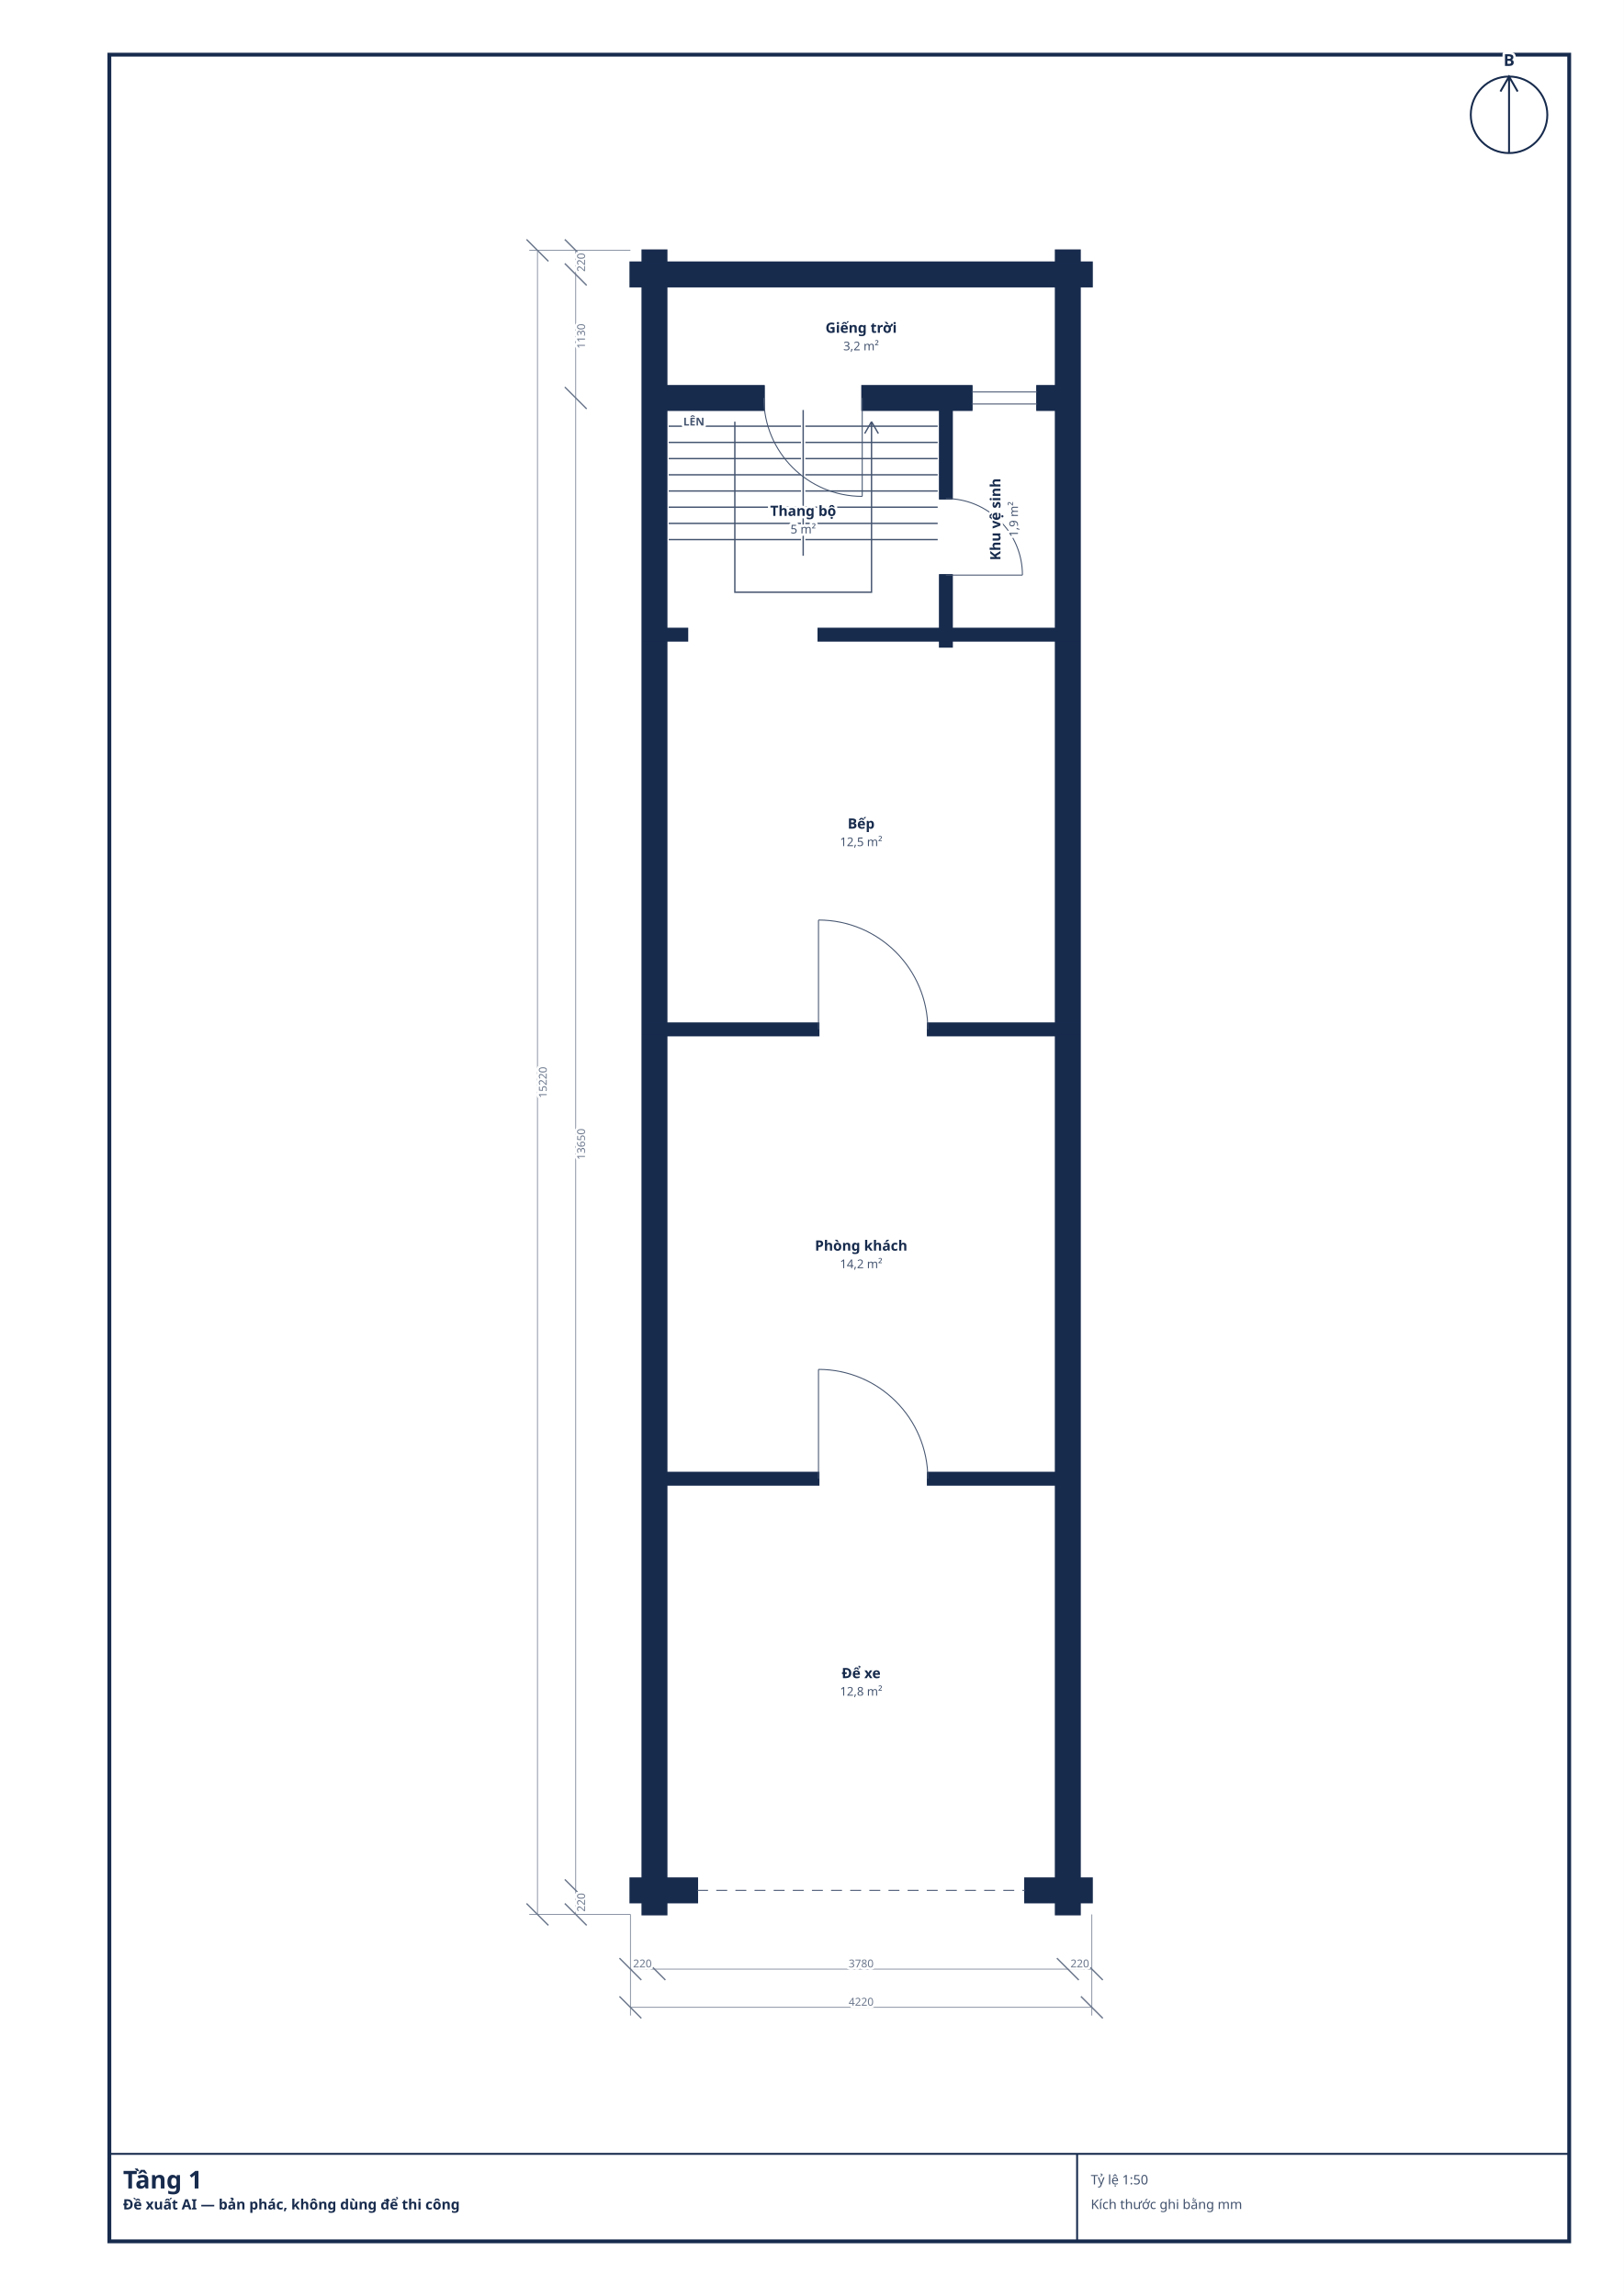
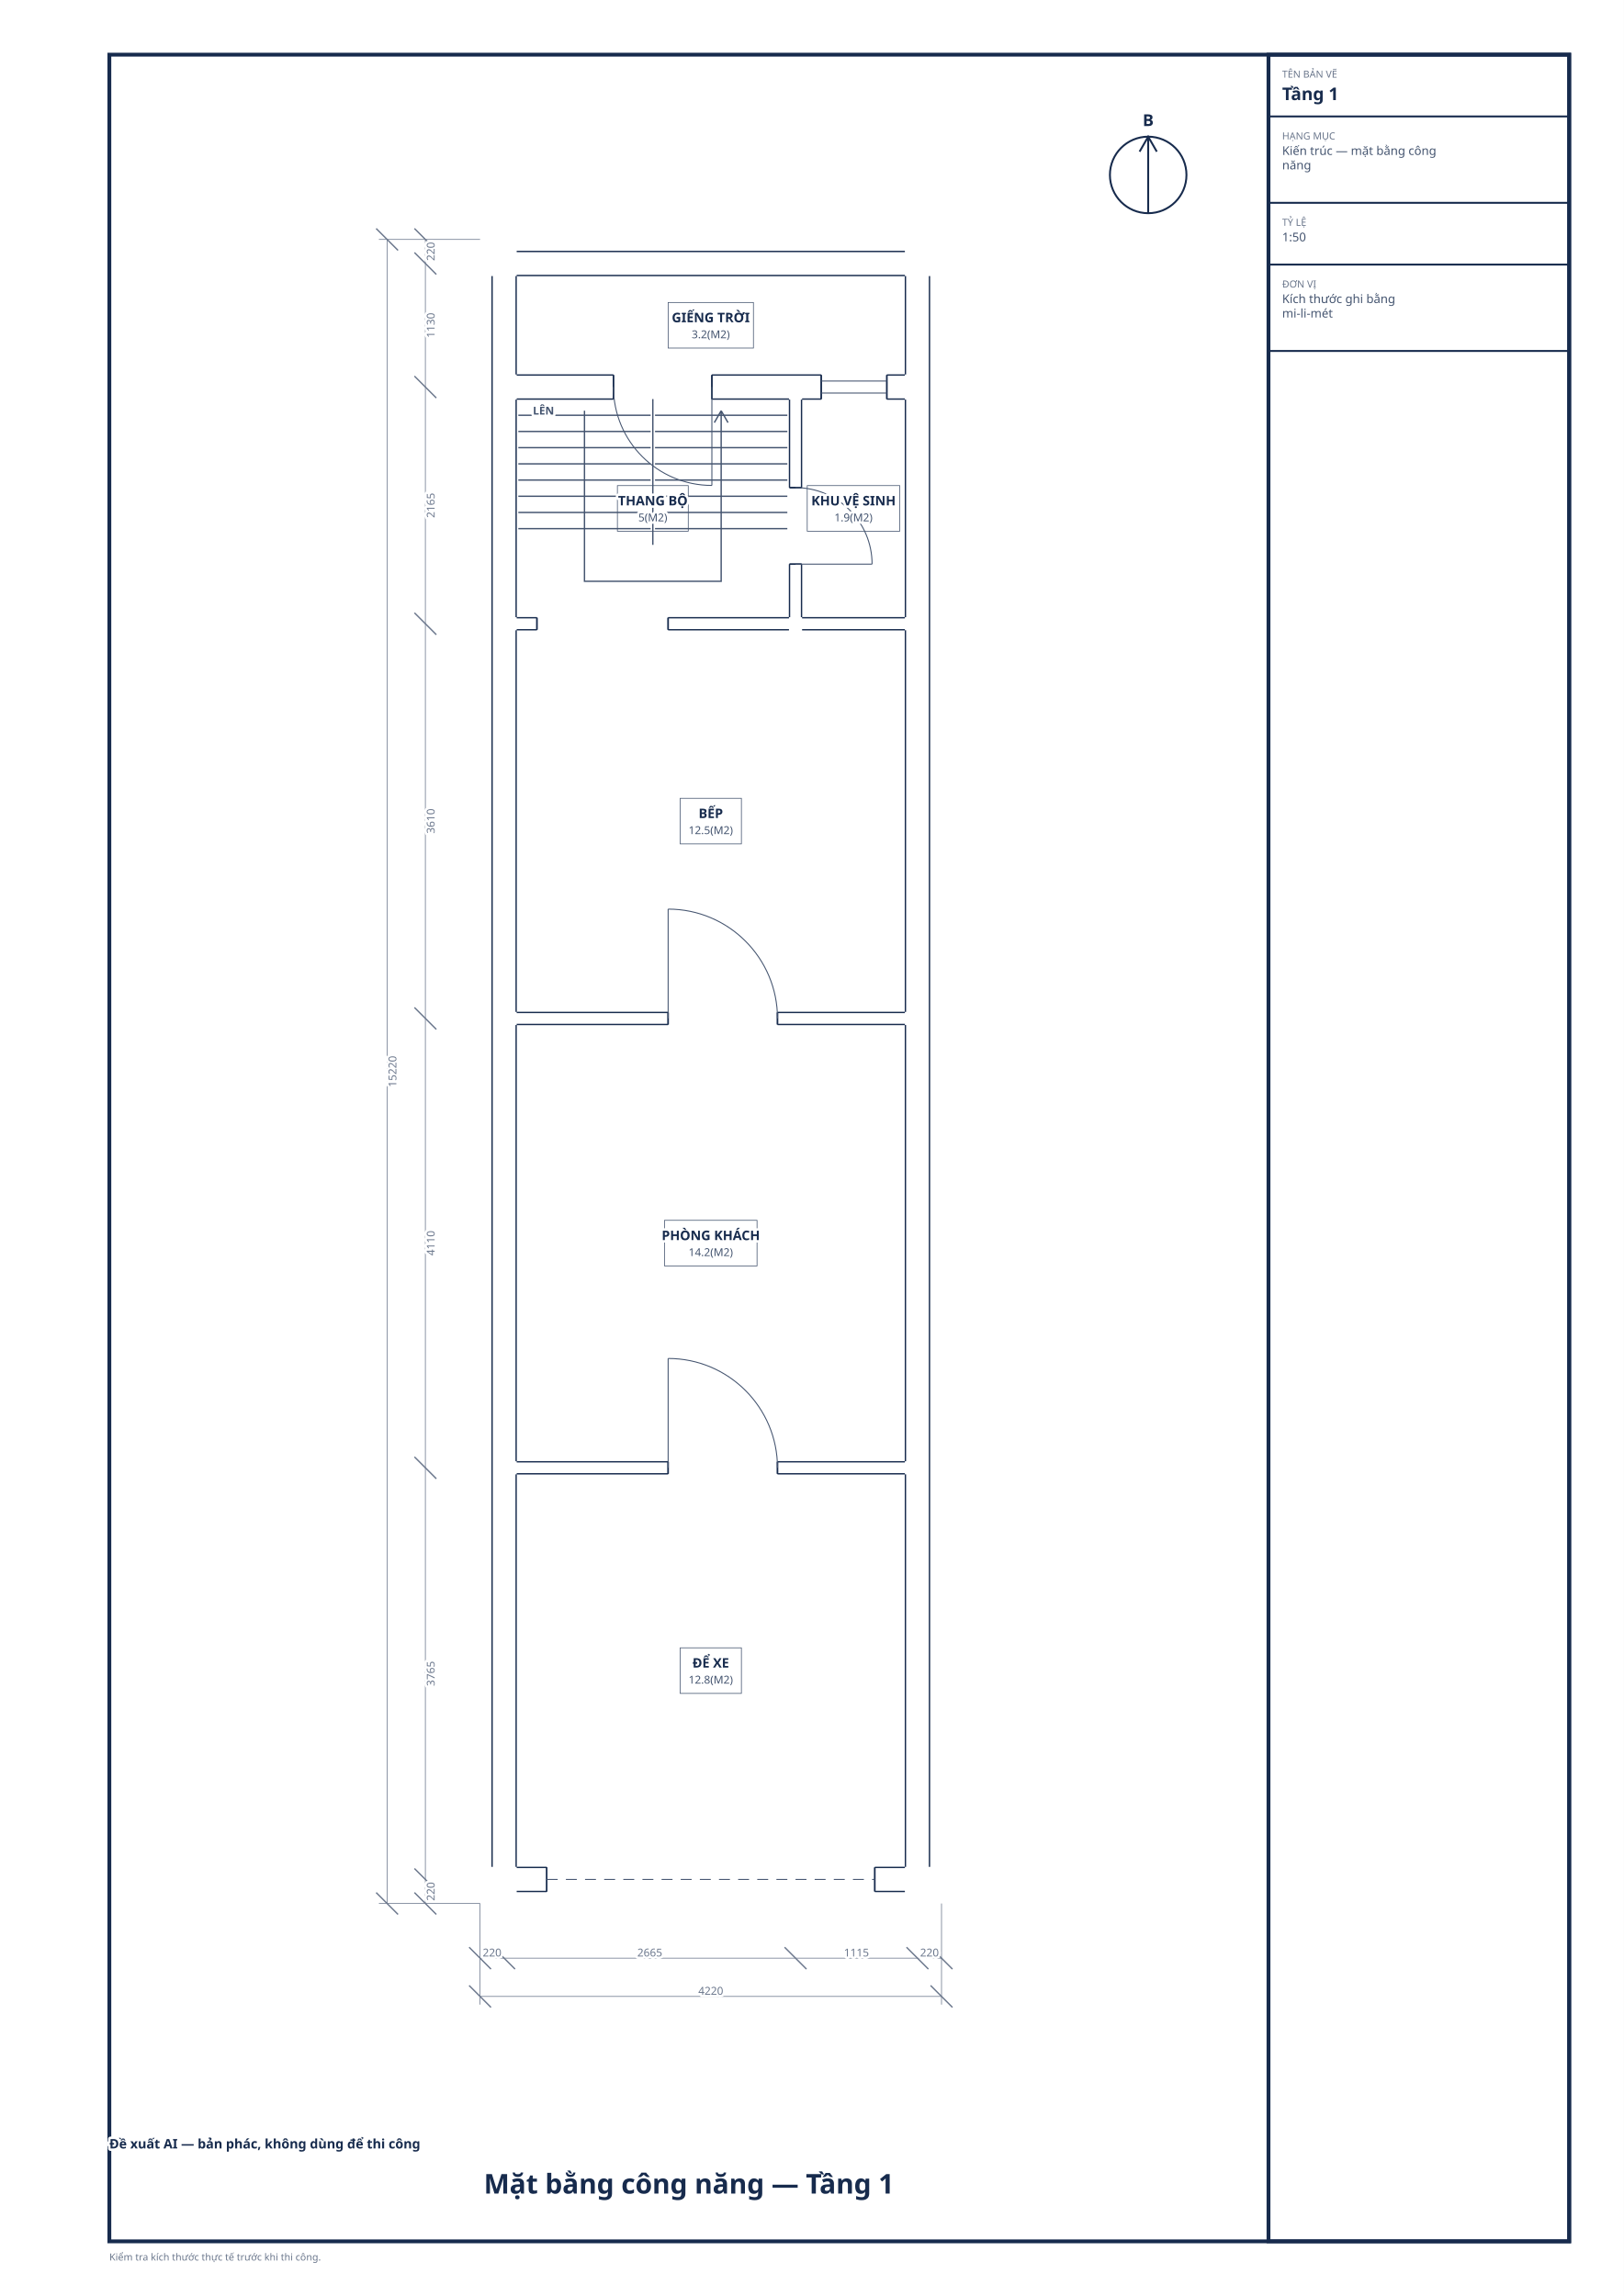
<svg xmlns="http://www.w3.org/2000/svg" viewBox="0 0 297 420" width="297mm" height="420mm">
-   <style>text{font-family:'Be Vietnam Pro', 'Noto Sans', 'Segoe UI', system-ui, sans-serif;text-anchor:middle;dominant-baseline:middle;paint-order:stroke;stroke:#FFFFFF;stroke-width:0.9;stroke-linejoin:round}.fr{stroke:#172B4D;stroke-width:0.7;fill:none;}.tr{stroke:#172B4D;stroke-width:0.35;fill:none;}.w{stroke:#172B4D;stroke-width:0.35;fill:#172B4D}.rl{stroke:#44546F;stroke-width:0.18;fill:none;}.op{stroke:#172B4D;stroke-width:0.25;fill:none;}.dl{stroke:#44546F;stroke-width:0.18;fill:none;}.wn{stroke:#44546F;stroke-width:0.18;fill:none;}.st{stroke:#44546F;stroke-width:0.25;fill:none;}.sa{stroke:#44546F;stroke-width:0.25;fill:none;}.vd{stroke:#44546F;stroke-width:0.18;fill:#DCDFE4}.nt{stroke:#172B4D;stroke-width:0.35;fill:none;}.dm{stroke:#6B778C;stroke-width:0.13;fill:none;}.dt{stroke:#6B778C;stroke-width:0.25;fill:none;}.tn{font-size:2.6px;fill:#172B4D;font-weight:600;}.ta{font-size:2.2px;fill:#44546F;}.td{font-size:2px;fill:#6B778C;}.tst{font-size:2px;fill:#44546F;font-weight:600;}.tl{font-size:4.5px;fill:#172B4D;font-weight:700;text-anchor:start;}.tw{font-size:2.6px;fill:#172B4D;font-weight:600;text-anchor:start;}.ts{font-size:2.4px;fill:#44546F;text-anchor:start;}.tnn{font-size:3px;fill:#172B4D;font-weight:700;}</style>
+   <style>text{font-family:'Be Vietnam Pro', 'Noto Sans', 'Segoe UI', system-ui, sans-serif;text-anchor:middle;dominant-baseline:middle;paint-order:stroke;stroke:#FFFFFF;stroke-width:0.9;stroke-linejoin:round}.fr{stroke:#172B4D;stroke-width:0.7;fill:none;}.tr{stroke:#172B4D;stroke-width:0.35;fill:none;}.wf{fill:#FFFFFF;stroke:none}.w{stroke:#172B4D;stroke-width:0.25;fill:none;}.cl{fill:#172B4D;stroke:#172B4D;stroke-width:0.25}.lb{fill:none;stroke:#44546F;stroke-width:0.13}.rl{stroke:#44546F;stroke-width:0.18;fill:none;}.op{stroke:#172B4D;stroke-width:0.25;fill:none;}.dl{stroke:#44546F;stroke-width:0.18;fill:none;}.wn{stroke:#44546F;stroke-width:0.18;fill:none;}.st{stroke:#44546F;stroke-width:0.25;fill:none;}.sa{stroke:#44546F;stroke-width:0.25;fill:none;}.vd{stroke:#44546F;stroke-width:0.18;fill:#DCDFE4}.nt{stroke:#172B4D;stroke-width:0.35;fill:none;}.dm{stroke:#6B778C;stroke-width:0.13;fill:none;}.dt{stroke:#6B778C;stroke-width:0.25;fill:none;}.tn{font-size:2.4px;fill:#172B4D;font-weight:600;}.ta{font-size:2px;fill:#44546F;}.td{font-size:2px;fill:#6B778C;}.tst{font-size:2px;fill:#44546F;font-weight:600;}.tl{font-size:3.2px;fill:#172B4D;font-weight:700;text-anchor:start;}.tw{font-size:2.4px;fill:#172B4D;font-weight:600;text-anchor:start;}.ts{font-size:2.2px;fill:#44546F;text-anchor:start;}.tnn{font-size:3px;fill:#172B4D;font-weight:700;}.tt{font-size:5px;fill:#172B4D;font-weight:700;}.tbl{font-size:1.8px;fill:#6B778C;text-anchor:start;}.tf{font-size:1.8px;fill:#6B778C;text-anchor:start;}</style>
  <rect x="0" y="0" width="297" height="420" fill="#FFFFFF" />
  <rect x="20" y="10" width="267" height="400" class="fr" />
-   <path class="tr" d="M 20 394 L 287 394 M 197 394 L 197 410" />
-   <text x="22.5" y="398.75" class="tl">Tầng 1</text>
-   <text x="22.5" y="403.25" class="tw">Đề xuất AI — bản phác, không dùng để thi công</text>
-   <text x="199.5" y="398.75" class="ts">Tỷ lệ 1:50</text>
-   <text x="199.5" y="403.25" class="ts">Kích thước ghi bằng mm</text>
-   <path class="w" d="M 121.9 350.2 L 121.9 45.8 L 117.5 45.8 L 117.5 350.2 Z M 197.5 350.2 L 197.5 45.8 L 193.1 45.8 L 193.1 350.2 Z M 115.3 348 L 127.5 348 L 127.5 343.6 L 115.3 343.6 Z M 187.5 348 L 199.7 348 L 199.7 343.6 L 187.5 343.6 Z M 115.3 52.4 L 199.7 52.4 L 199.7 48 L 115.3 48 Z M 117.5 75 L 139.7 75 L 139.7 70.6 L 117.5 70.6 Z M 157.7 75 L 177.7 75 L 177.7 70.6 L 157.7 70.6 Z M 189.7 75 L 197.5 75 L 197.5 70.6 L 189.7 70.6 Z M 117.5 271.6 L 149.7 271.6 L 149.7 269.4 L 117.5 269.4 Z M 169.7 271.6 L 197.5 271.6 L 197.5 269.4 L 169.7 269.4 Z M 117.5 189.4 L 149.7 189.4 L 149.7 187.2 L 117.5 187.2 Z M 169.7 189.4 L 197.5 189.4 L 197.5 187.2 L 169.7 187.2 Z M 117.5 117.2 L 125.7 117.2 L 125.7 115 L 117.5 115 Z M 149.7 117.2 L 197.5 117.2 L 197.5 115 L 149.7 115 Z M 174.1 118.3 L 174.1 105.2 L 171.9 105.2 L 171.9 118.3 Z M 174.1 91.2 L 174.1 72.8 L 171.9 72.8 L 171.9 91.2 Z" />
-   <path class="op" d="M 127.5 348 L 127.5 343.6 M 187.5 348 L 187.5 343.6 M 149.7 271.6 L 149.7 269.4 M 169.7 271.6 L 169.7 269.4 M 149.7 189.4 L 149.7 187.2 M 169.7 189.4 L 169.7 187.2 M 125.7 117.2 L 125.7 115 M 149.7 117.2 L 149.7 115 M 174.1 105.2 L 171.9 105.2 M 174.1 91.2 L 171.9 91.2 M 139.7 75 L 139.7 70.6 M 157.7 75 L 157.7 70.6 M 177.7 75 L 177.7 70.6 M 189.7 75 L 189.7 70.6" />
-   <path class="wn" d="M 177.7 71.7 L 189.7 71.7 M 177.7 73.9 L 189.7 73.9" />
-   <path class="dl" d="M 149.7 270.5 L 149.7 250.5 M 149.7 250.5 A 20 20 0 0 1 169.7 270.5 M 149.7 188.3 L 149.7 168.3 M 149.7 168.3 A 20 20 0 0 1 169.7 188.3 M 173 105.2 L 187 105.2 M 187 105.2 A 14 14 0 0 0 173 91.2 M 157.7 72.8 L 157.7 90.8 M 157.7 90.8 A 18 18 0 0 1 139.7 72.8" />
-   <path class="dl" d="M 127.5 345.8 L 187.5 345.8" stroke-dasharray="2 1.5" />
-   <path class="st" d="M 122.3 77.963 L 146.5 77.963 M 122.3 80.926 L 146.5 80.926 M 122.3 83.889 L 146.5 83.889 M 122.3 86.852 L 146.5 86.852 M 122.3 89.815 L 146.5 89.815 M 122.3 92.778 L 146.5 92.778 M 122.3 95.741 L 146.5 95.741 M 122.3 98.704 L 146.5 98.704 M 147.3 98.704 L 171.5 98.704 M 147.3 95.741 L 171.5 95.741 M 147.3 92.778 L 171.5 92.778 M 147.3 89.815 L 171.5 89.815 M 147.3 86.852 L 171.5 86.852 M 147.3 83.889 L 171.5 83.889 M 147.3 80.926 L 171.5 80.926 M 147.3 77.963 L 171.5 77.963 M 146.9 75 L 146.9 101.667" />
-   <path class="sa" d="M 134.4 77.133 L 134.4 101.667 L 134.4 108.333 L 159.4 108.333 L 159.4 101.667 L 159.4 77.133 M 158.15 79.308 L 159.4 77.133 M 160.65 79.308 L 159.4 77.133" />
-   <text x="126.9" y="77.133" class="tst">LÊN</text>
-   <text x="157.5" y="306.06" class="tn">Để xe</text>
-   <text x="157.5" y="309.42" class="ta">12,8 m²</text>
-   <text x="157.5" y="227.86" class="tn">Phòng khách</text>
-   <text x="157.5" y="231.22" class="ta">14,2 m²</text>
-   <text x="157.5" y="150.66" class="tn">Bếp</text>
-   <text x="157.5" y="154.02" class="ta">12,5 m²</text>
-   <text x="146.9" y="93.46" class="tn">Thang bộ</text>
-   <text x="146.9" y="96.82" class="ta">5 m²</text>
-   <text x="183.6" y="93.46" class="tn" transform="rotate(-90 183.6 95)">Khu vệ sinh</text>
-   <text x="183.6" y="96.82" class="ta" transform="rotate(-90 183.6 95)">1,9 m²</text>
-   <text x="157.5" y="59.96" class="tn">Giếng trời</text>
-   <text x="157.5" y="63.32" class="ta">3,2 m²</text>
-   <path class="dm" d="M 115.3 360.2 L 199.7 360.2 M 115.3 367.2 L 199.7 367.2 M 115.3 350.2 L 115.3 368.7 M 199.7 350.2 L 199.7 368.7" />
-   <path class="dt" d="M 113.3 358.2 L 117.3 362.2 M 117.7 358.2 L 121.7 362.2 M 193.3 358.2 L 197.3 362.2 M 197.7 358.2 L 201.7 362.2 M 113.3 365.2 L 117.3 369.2 M 197.7 365.2 L 201.7 369.2" />
-   <text x="117.5" y="359.2" class="td">220</text>
-   <text x="157.5" y="359.2" class="td">3780</text>
-   <text x="197.5" y="359.2" class="td">220</text>
-   <text x="157.5" y="366.2" class="td">4220</text>
-   <path class="dm" d="M 105.3 350.2 L 105.3 45.8 M 98.3 350.2 L 98.3 45.8 M 115.3 350.2 L 96.8 350.2 M 115.3 45.8 L 96.8 45.8" />
-   <path class="dt" d="M 103.3 348.2 L 107.3 352.2 M 103.3 343.8 L 107.3 347.8 M 103.3 70.8 L 107.3 74.8 M 103.3 48.2 L 107.3 52.2 M 103.3 43.8 L 107.3 47.8 M 96.3 348.2 L 100.3 352.2 M 96.3 43.8 L 100.3 47.8" />
-   <text x="106.3" y="348" class="td" transform="rotate(-90 106.3 348)">220</text>
-   <text x="106.3" y="209.3" class="td" transform="rotate(-90 106.3 209.3)">13650</text>
-   <text x="106.3" y="61.5" class="td" transform="rotate(-90 106.3 61.5)">1130</text>
-   <text x="106.3" y="48" class="td" transform="rotate(-90 106.3 48)">220</text>
-   <text x="99.3" y="198" class="td" transform="rotate(-90 99.3 198)">15220</text>
-   <circle cx="276" cy="21" r="7" class="nt" />
-   <path class="nt" d="M 276 28 L 276 14 M 274.425 16.741 L 276 14 L 277.575 16.741" />
-   <text x="276" y="11" class="tnn">B</text>
+   <rect x="232" y="10" width="55" height="400" class="fr" />
+   <text x="234.5" y="13.58" class="tbl">TÊN BẢN VẼ</text>
+   <text x="234.5" y="17.18" class="tl">Tầng 1</text>
+   <path class="tr" d="M 232 21.3 L 287 21.3" />
+   <text x="234.5" y="24.88" class="tbl">HẠNG MỤC</text>
+   <text x="234.5" y="27.58" class="ts">Kiến trúc — mặt bằng công</text>
+   <text x="234.5" y="30.22" class="ts">năng</text>
+   <path class="tr" d="M 232 37.1 L 287 37.1" />
+   <text x="234.5" y="40.68" class="tbl">TỶ LỆ</text>
+   <text x="234.5" y="43.38" class="ts">1:50</text>
+   <path class="tr" d="M 232 48.4 L 287 48.4" />
+   <text x="234.5" y="51.98" class="tbl">ĐƠN VỊ</text>
+   <text x="234.5" y="54.68" class="ts">Kích thước ghi bằng</text>
+   <text x="234.5" y="57.32" class="ts">mi-li-mét</text>
+   <path class="tr" d="M 232 64.2 L 287 64.2" />
+   <text x="126" y="399.5" class="tt">Mặt bằng công năng — Tầng 1</text>
+   <text x="20" y="392.16" class="tw">Đề xuất AI — bản phác, không dùng để thi công</text>
+   <text x="20" y="412.88" class="tf">Kiểm tra kích thước thực tế trước khi thi công.</text>
+   <path class="wf" d="M 94.4 346 L 94.4 46 L 90 46 L 90 346 Z M 170 346 L 170 46 L 165.6 46 L 165.6 346 Z M 90 346 L 100 346 L 100 341.6 L 90 341.6 Z M 160 346 L 170 346 L 170 341.6 L 160 341.6 Z M 90 50.4 L 170 50.4 L 170 46 L 90 46 Z M 92.2 73 L 112.2 73 L 112.2 68.6 L 92.2 68.6 Z M 130.2 73 L 150.2 73 L 150.2 68.6 L 130.2 68.6 Z M 162.2 73 L 167.8 73 L 167.8 68.6 L 162.2 68.6 Z M 92.2 269.6 L 122.2 269.6 L 122.2 267.4 L 92.2 267.4 Z M 142.2 269.6 L 167.8 269.6 L 167.8 267.4 L 142.2 267.4 Z M 92.2 187.4 L 122.2 187.4 L 122.2 185.2 L 92.2 185.2 Z M 142.2 187.4 L 167.8 187.4 L 167.8 185.2 L 142.2 185.2 Z M 92.2 115.2 L 98.2 115.2 L 98.2 113 L 92.2 113 Z M 122.2 115.2 L 167.8 115.2 L 167.8 113 L 122.2 113 Z M 146.6 115.2 L 146.6 103.2 L 144.4 103.2 L 144.4 115.2 Z M 146.6 89.2 L 146.6 73 L 144.4 73 L 144.4 89.2 Z" />
+   <path class="w" d="M 94.4 341.5 L 94.4 269.7 M 94.4 267.3 L 94.4 187.5 M 94.4 185.1 L 94.4 115.3 M 94.4 112.9 L 94.4 73.1 M 94.4 68.5 L 94.4 50.5 M 90 341.5 L 90 50.5 M 170 341.5 L 170 50.5 M 165.6 341.5 L 165.6 269.7 M 165.6 267.3 L 165.6 187.5 M 165.6 185.1 L 165.6 115.3 M 165.6 112.9 L 165.6 73.1 M 165.6 68.5 L 165.6 50.5 M 94.5 346 L 100 346 M 94.5 341.6 L 100 341.6 M 100 346 L 100 341.6 M 160 346 L 165.5 346 M 160 341.6 L 165.5 341.6 M 160 346 L 160 341.6 M 94.5 50.4 L 165.5 50.4 M 94.5 46 L 165.5 46 M 94.5 73 L 112.2 73 M 94.5 68.6 L 112.2 68.6 M 112.2 73 L 112.2 68.6 M 130.2 73 L 144.3 73 M 146.7 73 L 150.2 73 M 130.2 68.6 L 150.2 68.6 M 130.2 73 L 130.2 68.6 M 150.2 73 L 150.2 68.6 M 162.2 73 L 165.5 73 M 162.2 68.6 L 165.5 68.6 M 162.2 73 L 162.2 68.6 M 94.5 269.6 L 122.2 269.6 M 94.5 267.4 L 122.2 267.4 M 122.2 269.6 L 122.2 267.4 M 142.2 269.6 L 165.5 269.6 M 142.2 267.4 L 165.5 267.4 M 142.2 269.6 L 142.2 267.4 M 94.5 187.4 L 122.2 187.4 M 94.5 185.2 L 122.2 185.2 M 122.2 187.4 L 122.2 185.2 M 142.2 187.4 L 165.5 187.4 M 142.2 185.2 L 165.5 185.2 M 142.2 187.4 L 142.2 185.2 M 94.5 115.2 L 98.2 115.2 M 94.5 113 L 98.2 113 M 98.2 115.2 L 98.2 113 M 122.2 115.2 L 144.3 115.2 M 146.7 115.2 L 165.5 115.2 M 122.2 113 L 144.3 113 M 146.7 113 L 165.5 113 M 122.2 115.2 L 122.2 113 M 146.6 112.9 L 146.6 103.2 M 144.4 112.9 L 144.4 103.2 M 146.6 103.2 L 144.4 103.2 M 146.6 89.2 L 146.6 73.1 M 144.4 89.2 L 144.4 73.1 M 146.6 89.2 L 144.4 89.2" />
+   <path class="op" d="M 100 346 L 100 341.6 M 160 346 L 160 341.6 M 122.2 269.6 L 122.2 267.4 M 142.2 269.6 L 142.2 267.4 M 122.2 187.4 L 122.2 185.2 M 142.2 187.4 L 142.2 185.2 M 98.2 115.2 L 98.2 113 M 122.2 115.2 L 122.2 113 M 146.6 103.2 L 144.4 103.2 M 146.6 89.2 L 144.4 89.2 M 112.2 73 L 112.2 68.6 M 130.2 73 L 130.2 68.6 M 150.2 73 L 150.2 68.6 M 162.2 73 L 162.2 68.6" />
+   <path class="wn" d="M 150.2 69.7 L 162.2 69.7 M 150.2 71.9 L 162.2 71.9" />
+   <path class="dl" d="M 122.2 268.5 L 122.2 248.5 M 122.2 248.5 A 20 20 0 0 1 142.2 268.5 M 122.2 186.3 L 122.2 166.3 M 122.2 166.3 A 20 20 0 0 1 142.2 186.3 M 145.5 103.2 L 159.5 103.2 M 159.5 103.2 A 14 14 0 0 0 145.5 89.2 M 130.2 70.8 L 130.2 88.8 M 130.2 88.8 A 18 18 0 0 1 112.2 70.8" />
+   <path class="dl" d="M 100 343.8 L 160 343.8" stroke-dasharray="2 1.5" />
+   <path class="st" d="M 94.8 75.963 L 119 75.963 M 94.8 78.926 L 119 78.926 M 94.8 81.889 L 119 81.889 M 94.8 84.852 L 119 84.852 M 94.8 87.815 L 119 87.815 M 94.8 90.778 L 119 90.778 M 94.8 93.741 L 119 93.741 M 94.8 96.704 L 119 96.704 M 119.8 96.704 L 144 96.704 M 119.8 93.741 L 144 93.741 M 119.8 90.778 L 144 90.778 M 119.8 87.815 L 144 87.815 M 119.8 84.852 L 144 84.852 M 119.8 81.889 L 144 81.889 M 119.8 78.926 L 144 78.926 M 119.8 75.963 L 144 75.963 M 119.4 73 L 119.4 99.667" />
+   <path class="sa" d="M 106.9 75.133 L 106.9 99.667 L 106.9 106.333 L 131.9 106.333 L 131.9 99.667 L 131.9 75.133 M 130.65 77.308 L 131.9 75.133 M 133.15 77.308 L 131.9 75.133" />
+   <text x="99.4" y="75.133" class="tst">LÊN</text>
+   <rect x="124.4" y="301.43" width="11.2" height="8.34" class="lb" />
+   <text x="130" y="304.2" class="tn">ĐỂ XE</text>
+   <text x="130" y="307.28" class="ta">12.8(M2)</text>
+   <rect x="121.54" y="223.23" width="16.92" height="8.34" class="lb" />
+   <text x="130" y="226" class="tn">PHÒNG KHÁCH</text>
+   <text x="130" y="229.08" class="ta">14.2(M2)</text>
+   <rect x="124.4" y="146.03" width="11.2" height="8.34" class="lb" />
+   <text x="130" y="148.8" class="tn">BẾP</text>
+   <text x="130" y="151.88" class="ta">12.5(M2)</text>
+   <rect x="112.92" y="88.83" width="12.96" height="8.34" class="lb" />
+   <text x="119.4" y="91.6" class="tn">THANG BỘ</text>
+   <text x="119.4" y="94.68" class="ta">5(M2)</text>
+   <rect x="147.64" y="88.83" width="16.92" height="8.34" class="lb" />
+   <text x="156.1" y="91.6" class="tn">KHU VỆ SINH</text>
+   <text x="156.1" y="94.68" class="ta">1.9(M2)</text>
+   <rect x="122.2" y="55.33" width="15.6" height="8.34" class="lb" />
+   <text x="130" y="58.1" class="tn">GIẾNG TRỜI</text>
+   <text x="130" y="61.18" class="ta">3.2(M2)</text>
+   <path class="dm" d="M 87.8 358.2 L 172.2 358.2 M 87.8 365.2 L 172.2 365.2 M 87.8 348.2 L 87.8 366.7 M 172.2 348.2 L 172.2 366.7" />
+   <path class="dt" d="M 85.8 356.2 L 89.8 360.2 M 90.2 356.2 L 94.2 360.2 M 143.5 356.2 L 147.5 360.2 M 165.8 356.2 L 169.8 360.2 M 170.2 356.2 L 174.2 360.2 M 85.8 363.2 L 89.8 367.2 M 170.2 363.2 L 174.2 367.2" />
+   <text x="90" y="357.2" class="td">220</text>
+   <text x="118.85" y="357.2" class="td">2665</text>
+   <text x="156.65" y="357.2" class="td">1115</text>
+   <text x="170" y="357.2" class="td">220</text>
+   <text x="130" y="364.2" class="td">4220</text>
+   <path class="dm" d="M 77.8 348.2 L 77.8 43.8 M 70.8 348.2 L 70.8 43.8 M 87.8 348.2 L 69.3 348.2 M 87.8 43.8 L 69.3 43.8" />
+   <path class="dt" d="M 75.8 346.2 L 79.8 350.2 M 75.8 341.8 L 79.8 345.8 M 75.8 266.5 L 79.8 270.5 M 75.8 184.3 L 79.8 188.3 M 75.8 112.1 L 79.8 116.1 M 75.8 68.8 L 79.8 72.8 M 75.8 46.2 L 79.8 50.2 M 75.8 41.8 L 79.8 45.8 M 68.8 346.2 L 72.8 350.2 M 68.8 41.8 L 72.8 45.8" />
+   <text x="78.8" y="346" class="td" transform="rotate(-90 78.8 346)">220</text>
+   <text x="78.8" y="306.15" class="td" transform="rotate(-90 78.8 306.15)">3765</text>
+   <text x="78.8" y="227.4" class="td" transform="rotate(-90 78.8 227.4)">4110</text>
+   <text x="78.8" y="150.2" class="td" transform="rotate(-90 78.8 150.2)">3610</text>
+   <text x="78.8" y="92.45" class="td" transform="rotate(-90 78.8 92.45)">2165</text>
+   <text x="78.8" y="59.5" class="td" transform="rotate(-90 78.8 59.5)">1130</text>
+   <text x="78.8" y="46" class="td" transform="rotate(-90 78.8 46)">220</text>
+   <text x="71.8" y="196" class="td" transform="rotate(-90 71.8 196)">15220</text>
+   <circle cx="210" cy="32" r="7" class="nt" />
+   <path class="nt" d="M 210 39 L 210 25 M 208.425 27.741 L 210 25 L 211.575 27.741" />
+   <text x="210" y="22" class="tnn">B</text>
</svg>
